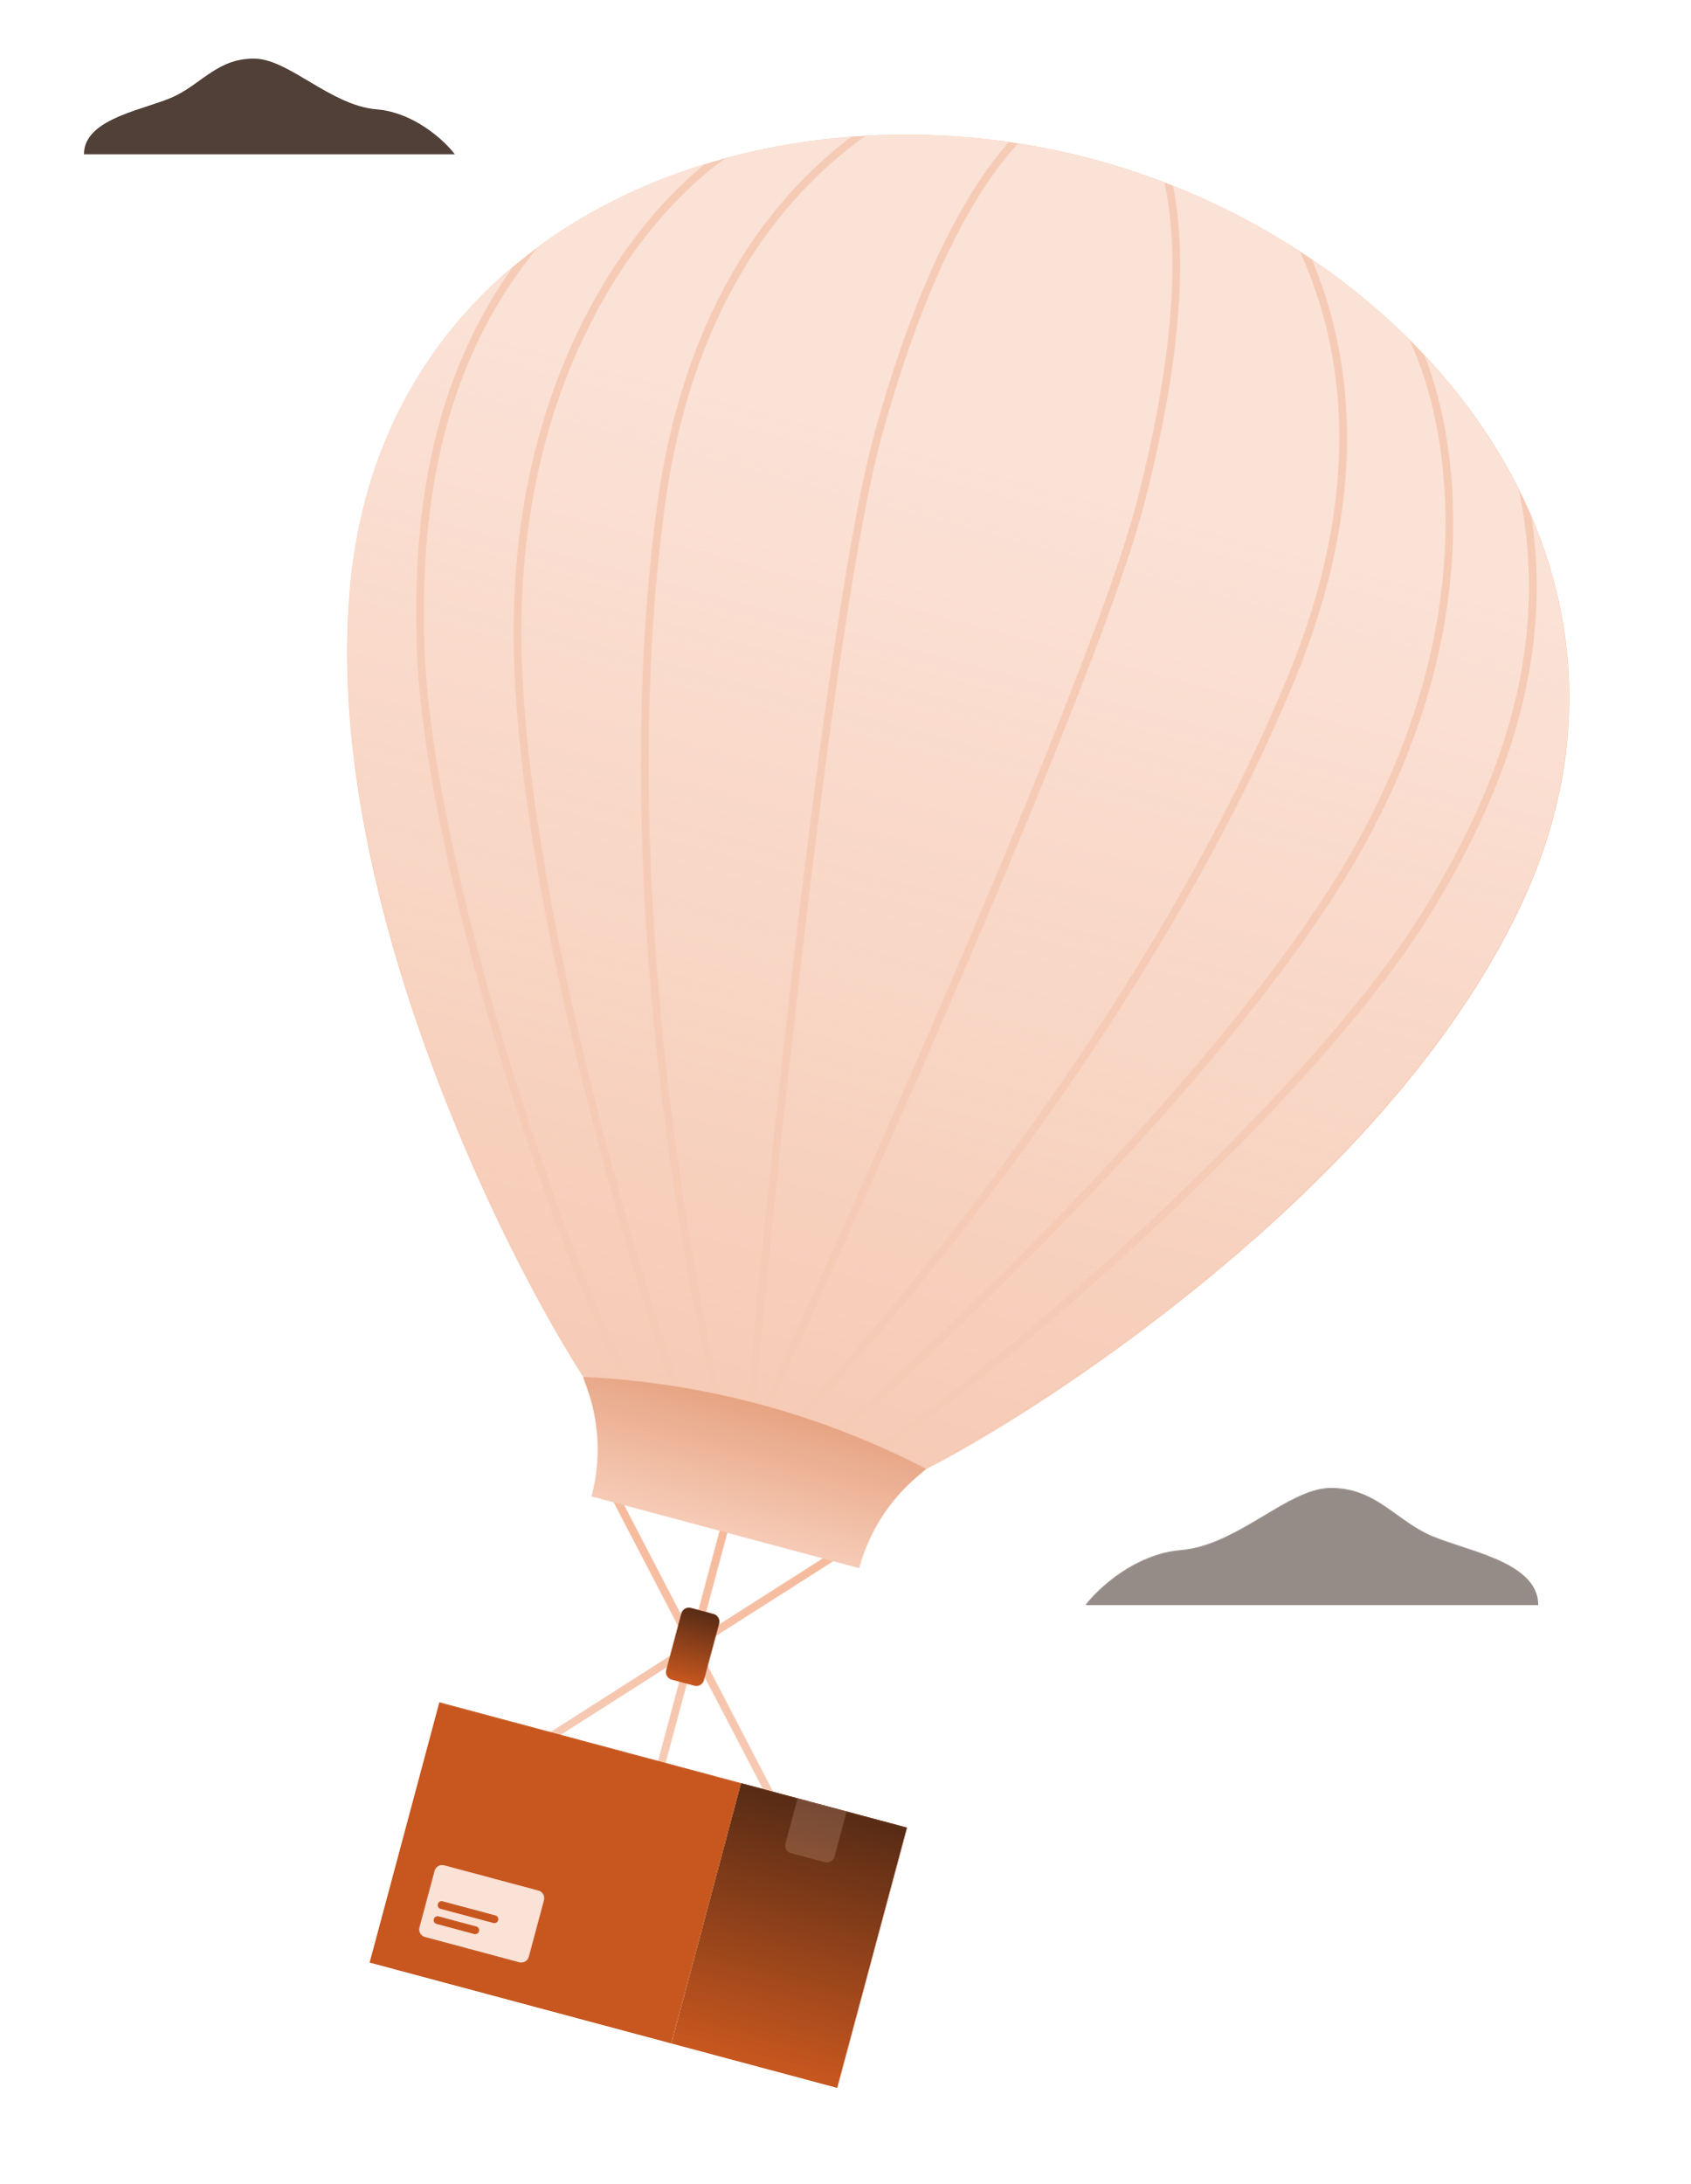
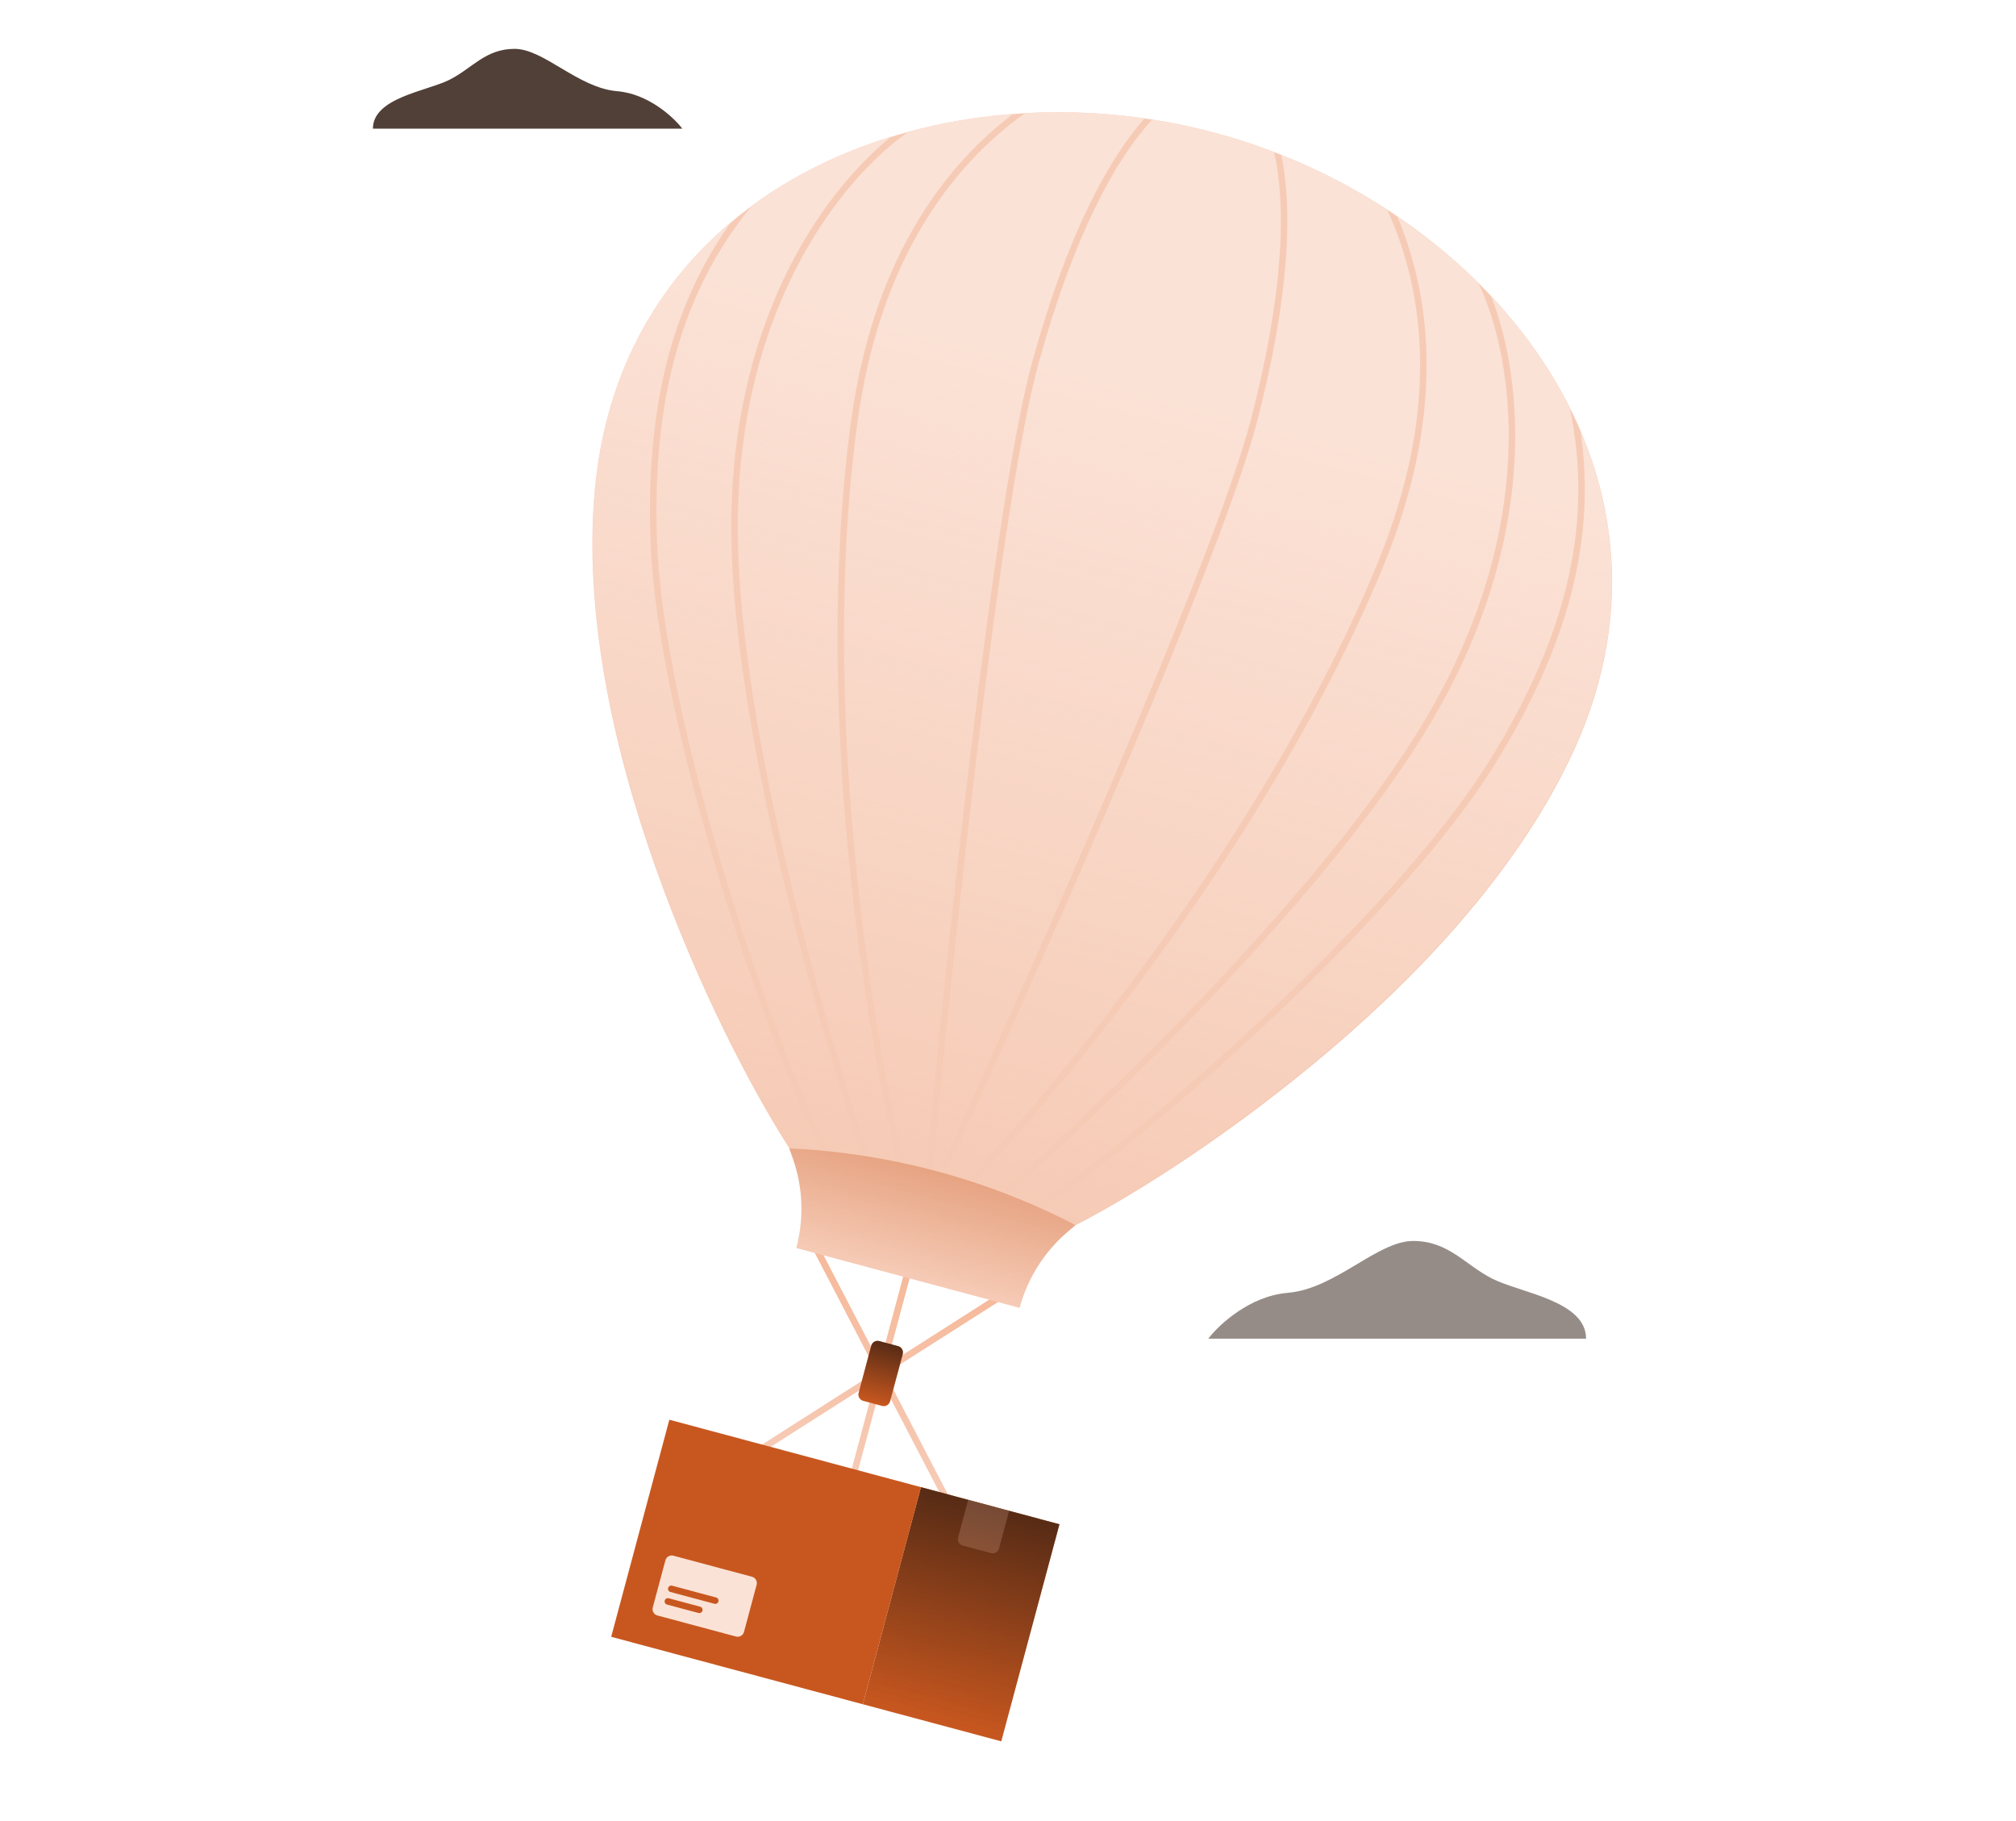
- <svg xmlns="http://www.w3.org/2000/svg" class="w-auto max-w-[16rem] h-40 text-gray-800 dark:text-white" aria-hidden="true" width="433" height="559" viewBox="0 0 433 559" fill="none">
+ <svg xmlns="http://www.w3.org/2000/svg" class="w-auto max-w-[16rem] h-40 text-gray-800 dark:text-white" aria-hidden="true" width="619" height="559" viewBox="-92.8 0 618.6 559" fill="none">
  <path d="M278 411H376.905H394C394 399.367 373.853 396.918 365.305 392.633C356.758 388.347 351.874 381 340.884 381C329.895 381 317.074 395.694 302.421 396.918C290.699 397.898 281.256 406.714 278 411Z" fill="#514037" fill-opacity="0.6" />
  <path fill-rule="evenodd" clip-rule="evenodd" d="M168.026 452.826L184.979 389.558L186.91 390.076L169.958 453.344L168.026 452.826Z" fill="#F6CBB6" />
  <path fill-rule="evenodd" clip-rule="evenodd" d="M168.026 452.826L184.979 389.558L186.91 390.076L169.958 453.344L168.026 452.826Z" fill="url(#paint0_linear_275_1403)" />
  <path fill-rule="evenodd" clip-rule="evenodd" d="M214.386 396.738L215.461 398.425L178.779 421.802L198.858 460.388L197.084 461.311L176.159 421.1L214.386 396.738Z" fill="#F6CBB6" />
  <path fill-rule="evenodd" clip-rule="evenodd" d="M214.386 396.738L215.461 398.425L178.779 421.802L198.858 460.388L197.084 461.311L176.159 421.1L214.386 396.738Z" fill="url(#paint1_linear_275_1403)" />
  <path fill-rule="evenodd" clip-rule="evenodd" d="M157.854 381.591L156.08 382.514L176.159 421.1L139.477 444.477L140.552 446.164L178.779 421.802L157.854 381.591Z" fill="#F6CBB6" />
  <path fill-rule="evenodd" clip-rule="evenodd" d="M157.854 381.591L156.08 382.514L176.159 421.1L139.477 444.477L140.552 446.164L178.779 421.802L157.854 381.591Z" fill="url(#paint2_linear_275_1403)" />
  <rect x="175.033" y="411.222" width="10" height="19" rx="2" transform="rotate(15 175.033 411.222)" fill="#C8571F" />
  <rect x="175.033" y="411.222" width="10" height="19" rx="2" transform="rotate(15 175.033 411.222)" fill="url(#paint3_linear_275_1403)" />
  <path fill-rule="evenodd" clip-rule="evenodd" d="M185.135 362.165L149.568 352.635L149.381 352.585L149.277 352.422C137.811 334.549 121.305 303.062 108.321 266.461C95.338 229.866 86.094 188.176 89.665 150.043C94.135 102.315 121.144 69.46 157.326 51.314C193.491 33.176 238.817 29.732 279.991 40.764C321.165 51.797 358.695 77.443 380.946 111.233C403.208 145.039 410.171 186.996 390.178 230.565C374.204 265.375 345.354 296.857 315.813 322.058C286.268 347.263 256.354 366.313 237.489 376.058L237.317 376.147L237.13 376.097L195.765 365.013L185.135 362.165Z" fill="#F6CBB6" />
  <path fill-rule="evenodd" clip-rule="evenodd" d="M221.781 34.727C198.647 51.219 176.941 80.499 170.262 129.77C158.362 217.555 174.998 318.453 185.658 361.788L191.023 363.225C194.116 329.503 199.299 278.136 205.173 229.587C211.231 179.508 218.035 132.331 224.05 110.658C234.827 71.827 247.187 49.05 258.421 36.345C246.256 34.599 233.936 34.058 221.781 34.727ZM218.075 34.969C195.499 52.057 174.798 81.422 168.28 129.502C156.431 216.912 172.753 317.152 183.455 361.197L175.132 358.967C161.057 317.988 134.229 225.304 133.545 164.301C132.781 96.129 164.506 55.542 185.949 40.419C196.34 37.612 207.127 35.796 218.075 34.969ZM180.607 41.961C158.92 59.536 130.822 99.831 131.545 164.323C132.226 225.043 158.61 316.716 172.805 358.344L162.56 355.598C153.368 338.076 140.639 305.164 129.849 269.65C118.723 233.031 109.701 193.782 108.722 165.908C107.174 121.867 116.648 89.043 137.907 63.085C143.993 58.615 150.496 54.67 157.326 51.249C164.739 47.536 172.538 44.441 180.607 41.961ZM131.559 68.069C108.815 87.146 93.038 114.373 89.724 149.819C86.165 187.898 95.416 229.53 108.402 266.077C121.39 302.629 138.131 334.14 149.595 351.99L149.7 352.153L149.887 352.203L159.946 354.898C150.745 336.855 138.414 304.721 127.935 270.232C116.798 233.575 107.712 194.122 106.723 165.978C105.282 124.965 113.333 93.425 131.559 68.069ZM260.792 36.701C249.656 48.834 237.021 71.399 225.977 111.193C220.01 132.691 213.222 179.705 207.158 229.827C201.268 278.518 196.071 330.049 192.983 363.75L193.419 363.867C207.595 333.137 228.86 285.911 248.104 240.799C267.914 194.359 285.542 150.25 291.124 128.649C301.465 88.632 301.798 62.764 298.21 46.691C292.225 44.394 286.118 42.406 279.928 40.747C273.631 39.06 267.236 37.711 260.792 36.701ZM300.442 47.563C303.828 64.181 303.151 90.098 293.06 129.149C287.433 150.926 269.736 195.185 249.944 241.584C230.756 286.565 209.561 333.642 195.379 364.392L195.831 364.513L200.743 365.83C231.643 333.631 296.499 254.568 330.086 172.595C348.978 126.487 344.762 90.22 332.915 64.36C322.738 57.748 311.821 52.098 300.442 47.563ZM336.004 66.412C347.071 92.513 350.373 128.355 331.936 173.353C298.493 254.977 234.237 333.626 202.947 366.42L211.269 368.65C243.948 340.199 313.524 273.346 344.618 220.858C379.57 161.856 372.098 110.588 360.981 86.953C353.409 79.415 345.017 72.531 336.004 66.412ZM364.87 90.959C374.979 116.915 379.387 166.088 346.339 221.877C315.389 274.122 246.704 340.321 213.596 369.274L222.394 371.631C239.115 361.052 266.595 338.913 293.696 313.553C321.641 287.403 349.078 257.923 363.864 234.273C388.499 194.869 396.282 160.139 388.99 125.217C386.574 120.389 383.853 115.692 380.854 111.144C376.167 104.035 370.803 97.286 364.87 90.959ZM392.291 132.347C397.152 165.323 388.663 198.378 365.56 235.333C350.631 259.212 323.036 288.836 295.063 315.013C268.743 339.643 241.997 361.305 225.007 372.331L236.82 375.496L237.007 375.546L237.178 375.458C256.032 365.731 286.285 346.813 315.809 321.652C345.329 296.494 374.157 265.065 390.113 230.308C406.087 195.516 404.825 161.747 392.291 132.347Z" fill="url(#paint4_linear_275_1403)" />
  <path d="M149.338 352.573C179.997 353.968 209.988 362.004 237.237 376.125L234.866 378.144C227.675 384.265 222.516 392.428 220.072 401.549L151.491 383.173C153.935 374.052 153.548 364.403 150.382 355.506L149.338 352.573Z" fill="#F6CBB6" />
  <path d="M149.338 352.573C179.997 353.968 209.988 362.004 237.237 376.125L234.866 378.144C227.675 384.265 222.516 392.428 220.072 401.549L151.491 383.173C153.935 374.052 153.548 364.403 150.382 355.506L149.338 352.573Z" fill="url(#paint5_linear_275_1403)" />
  <rect width="44" height="69" transform="matrix(-0.965926 -0.258819 -0.258819 0.965926 232.295 467.976)" fill="#C8571F" />
  <rect width="44" height="69" transform="matrix(-0.965926 -0.258819 -0.258819 0.965926 232.295 467.976)" fill="url(#paint6_linear_275_1403)" />
  <rect x="112.52" y="435.883" width="80" height="69" transform="rotate(15 112.52 435.883)" fill="#C8571F" />
  <rect x="111.826" y="477.108" width="29" height="19" rx="2" transform="rotate(15 111.826 477.108)" fill="#FBE2D6" />
  <rect x="112.395" y="486.578" width="16" height="2" rx="1" transform="rotate(15 112.395 486.578)" fill="#C8571F" />
  <path d="M204.283 460.471L216.84 463.835L213.734 475.426C213.449 476.493 212.352 477.127 211.285 476.841L202.592 474.511C201.525 474.225 200.891 473.129 201.177 472.062L204.283 460.471Z" fill="#F6CBB6" fill-opacity="0.2" />
  <rect x="111.359" y="490.441" width="12" height="2" rx="1" transform="rotate(15 111.359 490.441)" fill="#C8571F" />
  <path d="M116.5 39.5H35.5H21.5C21.5 30 38 28 45 24.5C52 21 56 15 65 15C74 15 84.5 27 96.5 28C106.1 28.8 113.833 36 116.5 39.5Z" fill="#514037" />
  <defs>
    <linearGradient id="paint0_linear_275_1403" x1="185.944" y1="389.817" x2="168.992" y2="453.085" gradientUnits="userSpaceOnUse">
      <stop stop-color="#F6B99A" />
      <stop offset="1" stop-color="#F6B99A" stop-opacity="0" />
    </linearGradient>
    <linearGradient id="paint1_linear_275_1403" x1="200.311" y1="392.967" x2="183.008" y2="457.54" gradientUnits="userSpaceOnUse">
      <stop stop-color="#F6B99A" />
      <stop offset="1" stop-color="#F6B99A" stop-opacity="0" />
    </linearGradient>
    <linearGradient id="paint2_linear_275_1403" x1="171.93" y1="385.362" x2="154.627" y2="449.935" gradientUnits="userSpaceOnUse">
      <stop stop-color="#F6B99A" />
      <stop offset="1" stop-color="#F6B99A" stop-opacity="0" />
    </linearGradient>
    <linearGradient id="paint3_linear_275_1403" x1="180.033" y1="403.222" x2="180.033" y2="430.222" gradientUnits="userSpaceOnUse">
      <stop stop-color="#281911" />
      <stop offset="1" stop-color="#281911" stop-opacity="0" />
    </linearGradient>
    <linearGradient id="paint4_linear_275_1403" x1="258.705" y1="119.953" x2="193.353" y2="363.849" gradientUnits="userSpaceOnUse">
      <stop stop-color="#FBE2D6" />
      <stop offset="1" stop-color="#FBE2D6" stop-opacity="0" />
    </linearGradient>
    <linearGradient id="paint5_linear_275_1403" x1="211.663" y1="295.768" x2="185.781" y2="392.361" gradientUnits="userSpaceOnUse">
      <stop stop-color="#C8571F" />
      <stop offset="1" stop-color="#C8571F" stop-opacity="0" />
    </linearGradient>
    <linearGradient id="paint6_linear_275_1403" x1="22" y1="-28.5" x2="22" y2="69" gradientUnits="userSpaceOnUse">
      <stop stop-color="#281911" />
      <stop offset="1" stop-color="#281911" stop-opacity="0" />
    </linearGradient>
  </defs>
</svg>
